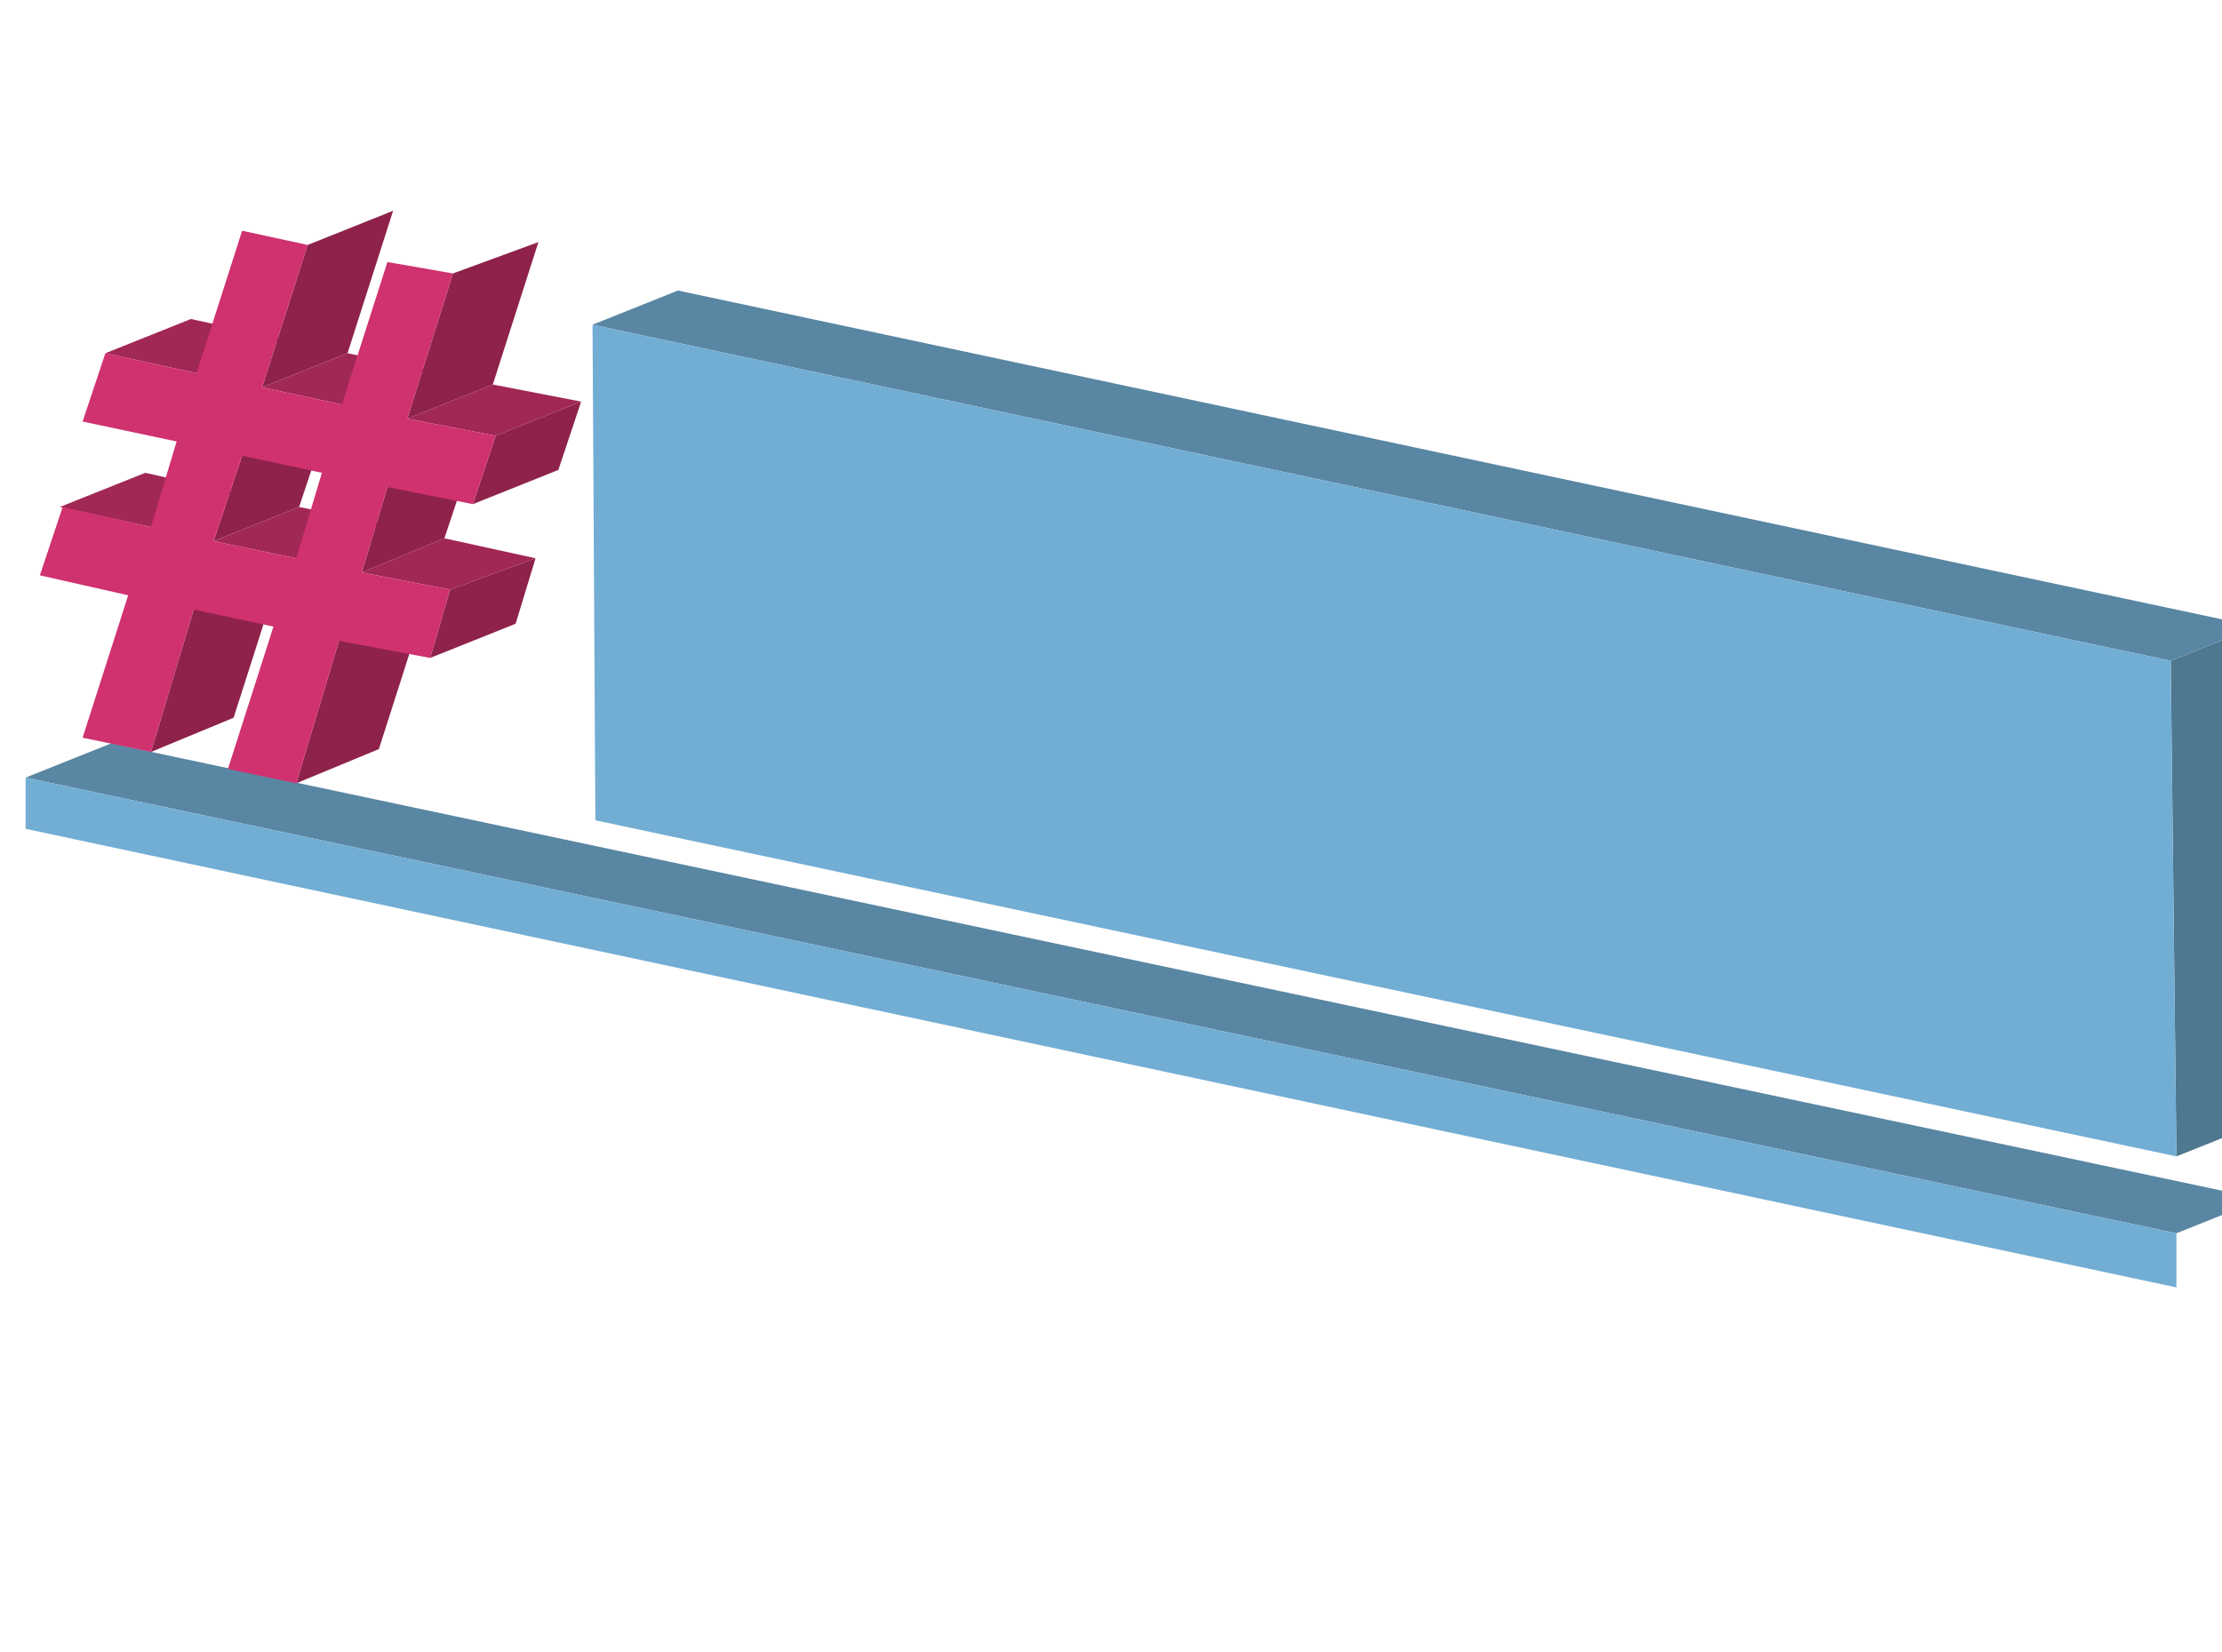
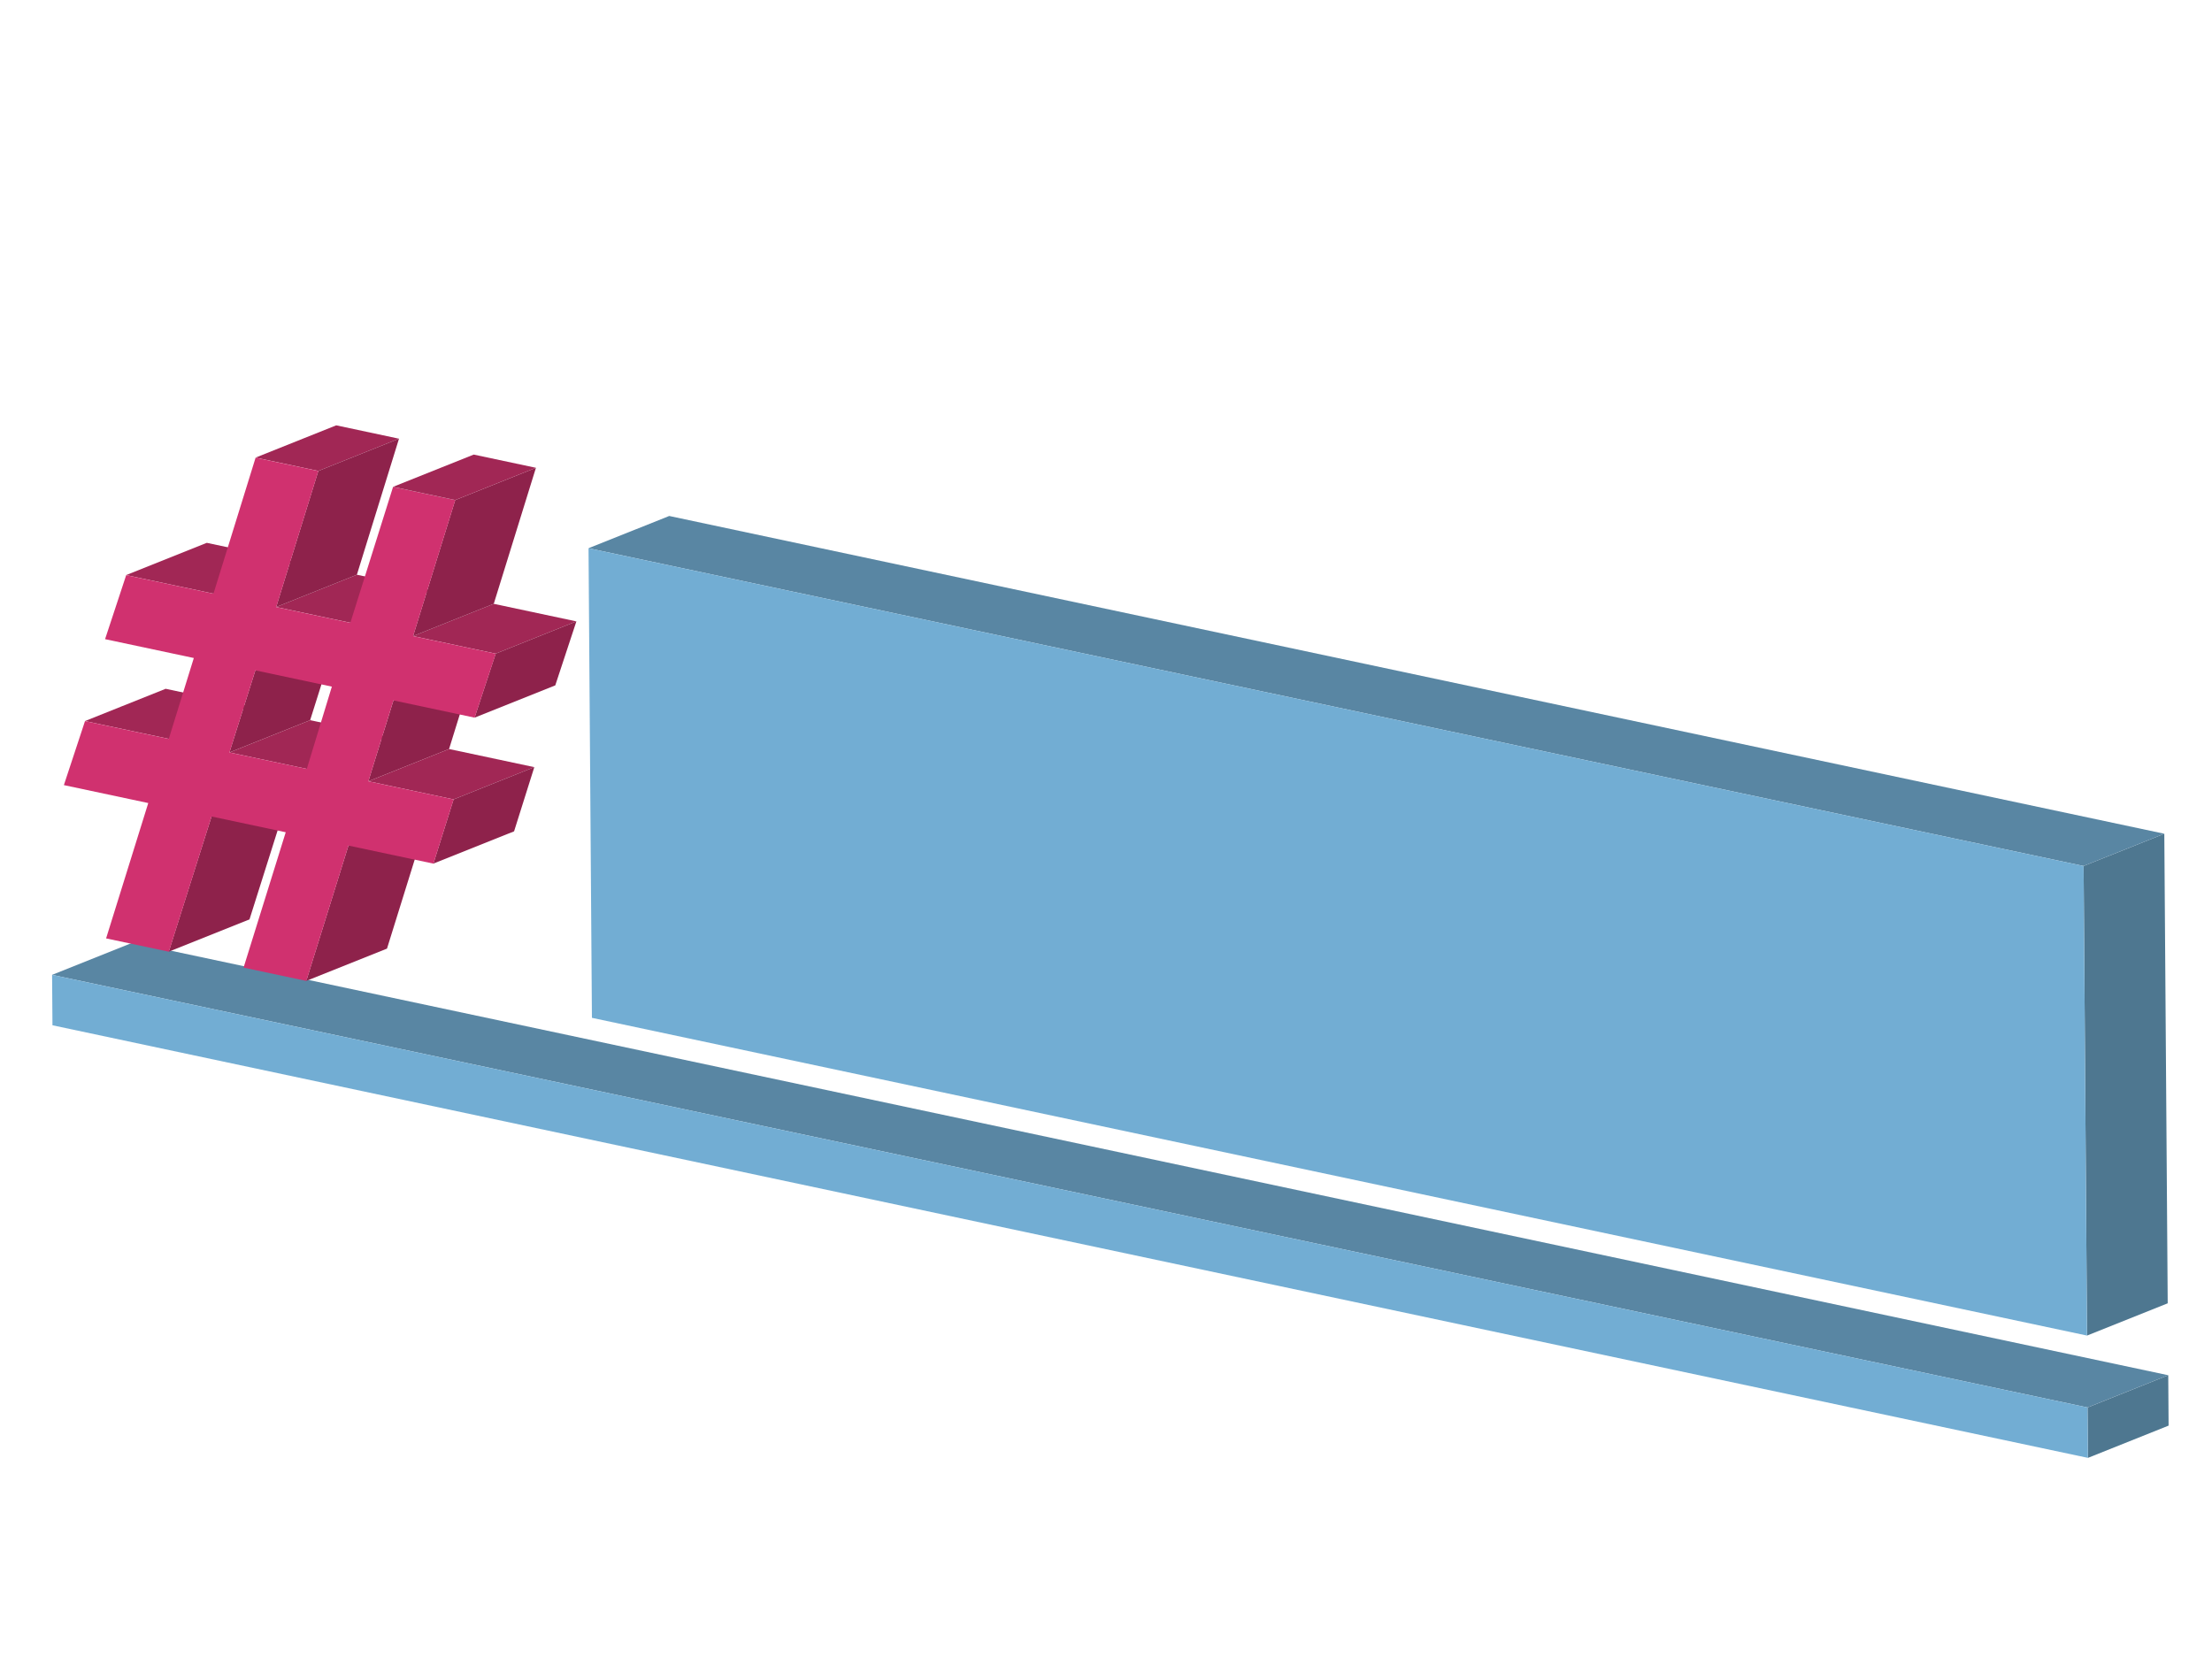
- <svg xmlns="http://www.w3.org/2000/svg" viewBox="70 -100 780 580">
-   <path d="m79 173 30-12 755 160-30 12L79 173z" fill="#5986a3" />
-   <path d="M834 333v19L79 191v-18l755 160z" fill="#72add3" />
-   <path d="m832 132 30-12 2 174-30 12-2-174z" fill="#4e7790" />
-   <path d="m278 14 30-12 554 118-30 12L278 14z" fill="#5986a3" />
-   <path d="m832 132 2 174-555-118-1-174 554 118z" fill="#72add3" />
-   <path d="m91 78 30-12 31 7-29 12-32-7z" fill="#a12755" />
-   <path d="m138 114 30-12-16 50-29 12 15-50z" fill="#8e224b" />
-   <path d="m107 24 30-12 32 7-30 12-32-7z" fill="#a12755" />
-   <path d="m155 60 30-12-10 30-30 12 10-30z" fill="#8e224b" />
-   <path d="m145 90 30-12 29 6-30 12-29-6z" fill="#a12755" />
-   <path d="m189 125 30-12-16 50-29 12 15-50z" fill="#8e224b" />
-   <path d="m162 36 30-12 28 6-30 12-28-6z" fill="#a12755" />
-   <path d="m206 71 30-12-10 30-29 12 9-30zM178-14l30-12-16 50-30 12 16-50z" fill="#8e224b" />
-   <path d="m197 101 29-12 32 7-30 11-31-6z" fill="#a12755" />
-   <path d="m228 107 30-11-7 23-30 12 7-24z" fill="#8e224b" />
-   <path d="m213 47 30-12 31 6-30 12-31-6z" fill="#a12755" />
-   <path d="m244 53 30-12-8 24-30 12 8-24zM229-4l30-11-16 50-30 12 16-51z" fill="#8e224b" />
-   <path fill="#d0316f" d="m236 77-30-6-9 30 31 6-7 24-32-6-15 50-24-5 16-50-28-6-15 50-24-5 16-50-31-7 8-24 31 7 9-30-33-7 8-24 32 7 16-50 23 5-16 50 28 6 16-50 23 4-16 51 31 6-8 24Zm-62 19 9-30-28-6-10 30 29 6" />
+ <svg xmlns="http://www.w3.org/2000/svg" id="a" data-name="Ebene 1" viewBox="-10 -10 820 620">
+   <g style="fill: none; isolation: isolate;">
+     <polygon points="763.86 511.81 793.78 499.85 793.91 518.53 764 530.49 763.86 511.81" style="fill: #4e7790;" />
+     <polygon points="9.31 351.42 39.23 339.46 793.78 499.85 763.86 511.81 9.31 351.42" style="fill: #5986a3;" />
+     <polygon points="763.86 511.81 764 530.49 9.45 370.11 9.31 351.42 763.86 511.81" style="fill: #72add3;" />
+   </g>
+   <g style="fill: none; isolation: isolate;">
+     <polygon points="762.4 311.06 792.32 299.1 793.58 473.19 763.67 485.15 762.4 311.06" style="fill: #4e7790;" />
+     <polygon points="208.17 193.25 238.08 181.29 792.32 299.1 762.4 311.06 208.17 193.25" style="fill: #5986a3;" />
+     <polygon points="762.4 311.06 763.67 485.15 209.43 367.35 208.17 193.25 762.4 311.06" style="fill: #72add3;" />
+   </g>
+   <g style="fill: none; isolation: isolate;">
+     <polygon points="21.49 257.32 51.4 245.36 82.45 251.96 52.54 263.92 21.49 257.32" style="fill: #a12755;" />
+     <polygon points="68.42 292.69 98.33 280.73 82.49 330.86 52.57 342.82 68.42 292.69" style="fill: #8e224b;" />
+     <polygon points="36.76 203.21 66.67 191.25 99.02 198.13 69.11 210.09 36.76 203.21" style="fill: #a12755;" />
+     <polygon points="84.66 238.53 114.57 226.57 104.97 257 75.05 268.96 84.66 238.53" style="fill: #8e224b;" />
+     <polygon points="75.05 268.96 104.97 257 133.64 263.1 103.73 275.06 75.05 268.96" style="fill: #a12755;" />
+     <polygon points="119.17 303.48 149.08 291.52 133.46 341.69 103.54 353.65 119.17 303.48" style="fill: #8e224b;" />
+     <polygon points="92.38 215.04 122.3 203.07 149.78 208.92 119.86 220.88 92.38 215.04" style="fill: #a12755;" />
+     <polygon points="135.85 249.67 165.76 237.71 156.47 267.69 126.55 279.65 135.85 249.67" style="fill: #8e224b;" />
+     <polygon points="84.73 159.65 114.65 147.69 137.91 152.64 108 164.6 84.73 159.65" style="fill: #a12755;" />
+     <polygon points="108 164.6 137.91 152.64 122.3 203.07 92.38 215.04 108 164.6" style="fill: #8e224b;" />
+     <polygon points="126.55 279.65 156.47 267.69 188.07 274.41 158.15 286.37 126.55 279.65" style="fill: #a12755;" />
+     <polygon points="158.15 286.37 188.07 274.41 180.57 298.21 150.66 310.17 158.15 286.37" style="fill: #8e224b;" />
+     <polygon points="143.13 225.82 173.04 213.86 203.67 220.37 173.75 232.33 143.13 225.82" style="fill: #a12755;" />
+     <polygon points="173.75 232.33 203.67 220.37 195.84 244.1 165.93 256.06 173.75 232.33" style="fill: #8e224b;" />
+     <polygon points="158.75 175.39 188.67 163.43 173.04 213.86 143.13 225.82 158.75 175.39" style="fill: #8e224b;" />
+     <path d="m165.93,256.06l-30.08-6.39-9.29,29.99,31.6,6.72-7.49,23.8-31.49-6.69-15.63,50.18-23.26-4.94,15.63-50.18-27.49-5.84-15.84,50.13-23.26-4.94,15.63-50.18-31.28-6.65,7.83-23.73,31.05,6.6,9.29-29.99-32.9-6.99,7.83-23.73,32.35,6.88,15.62-50.43,23.26,4.94-15.62,50.44,27.48,5.84,15.84-50.39,23.05,4.9-15.62,50.43,30.63,6.51-7.83,23.73Zm-62.2,19l9.29-30.5-28.35-6.03-9.61,30.44,28.67,6.09" style="fill: #d0316f;" />
+     <polygon points="135.7 170.49 165.62 158.53 188.67 163.43 158.75 175.39 135.7 170.49" style="fill: #a12755;" />
+   </g>
</svg>
